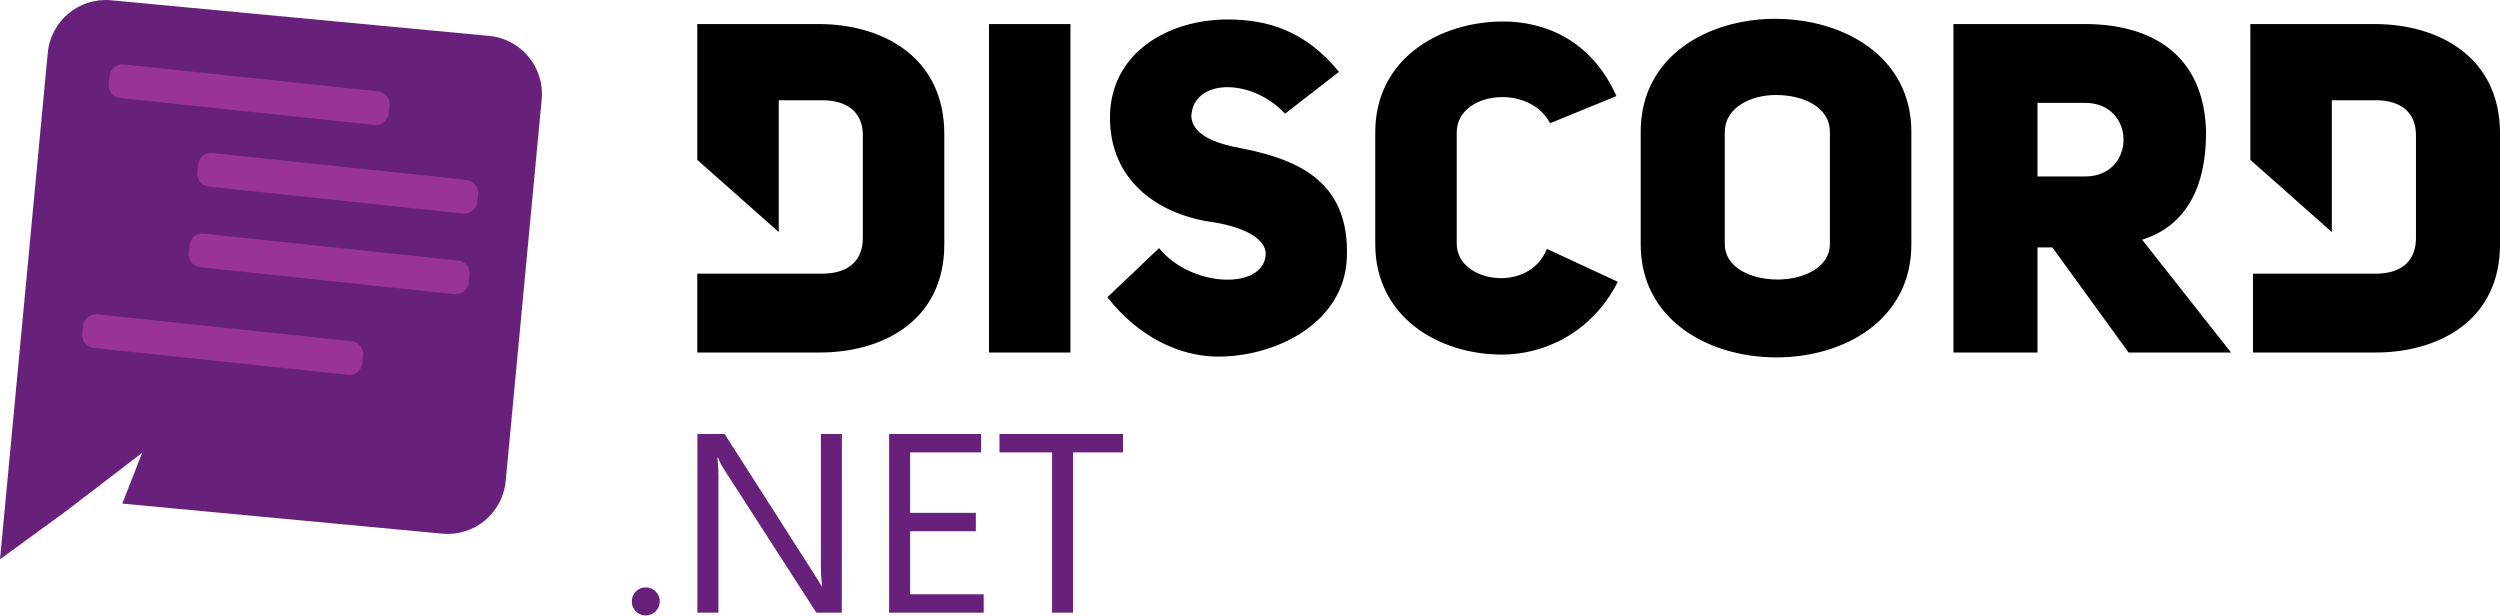
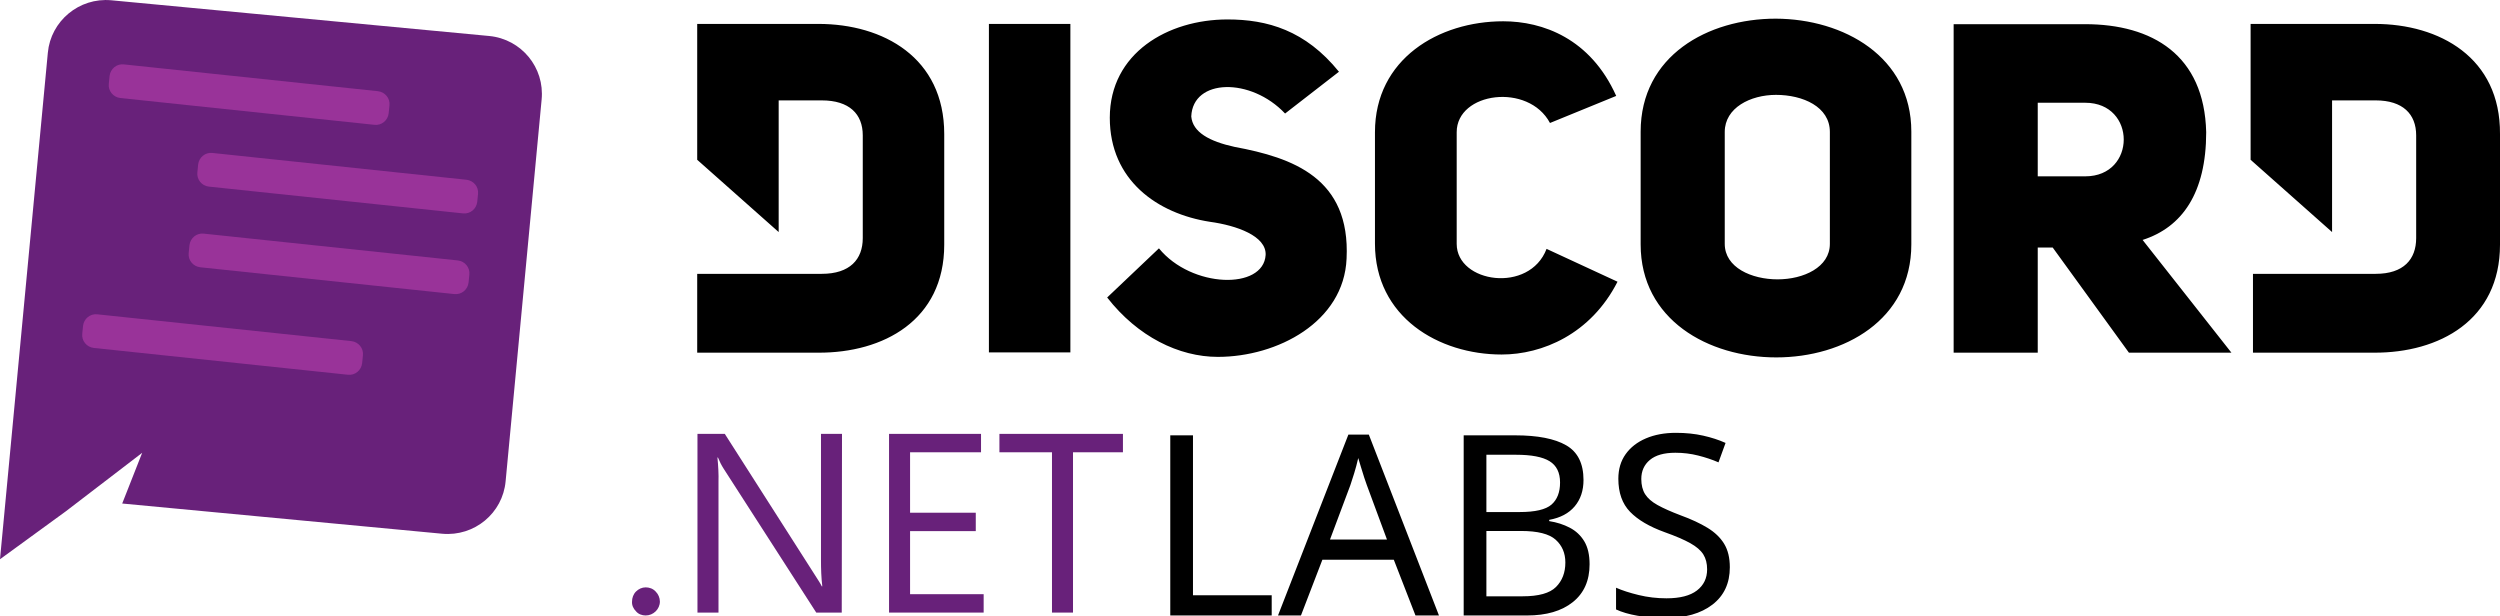
- <svg xmlns="http://www.w3.org/2000/svg" viewBox="0 0 951.34 234.2">
-   <defs>
-     <style>.cls-1{fill:#68217a;}.cls-2{fill:#939;}</style>
-   </defs>
-   <g id="Layer_2" data-name="Layer 2">
-     <g id="Layer_1-2" data-name="Layer 1">
-       <path class="cls-1" d="M245.7,234.2a4.94,4.94,0,0,1-3.73-1.57,5.07,5.07,0,0,1-1.54-3.74,5.24,5.24,0,0,1,1.54-3.8,5,5,0,0,1,3.73-1.57,5.15,5.15,0,0,1,3.81,1.57,5.31,5.31,0,0,1,1.57,3.8,5.36,5.36,0,0,1-5.38,5.31Z" />
-       <path class="cls-1" d="M320.34,233.15h-9.68l-35.21-54.67a23.88,23.88,0,0,1-2.21-4.33H273a72,72,0,0,1,.38,9.44v49.56h-8v-68h10.37l34.15,53.45c1.44,2.23,2.35,3.73,2.76,4.55h.19a71.49,71.49,0,0,1-.47-10v-48h8Z" />
-       <path class="cls-1" d="M374.34,233.15h-36v-68h35v7h-27v23h25v7h-25v24h28Z" />
-       <path class="cls-1" d="M427.34,172.15h-19v61h-8v-61h-20v-7h47Z" />
-       <path d="M311.44,9.15h-46.1V60.83l31,27.48V38.15h16.39c10.45,0,15.61,5.18,15.61,13.31v39.1c0,8.12-4.88,13.59-15.61,13.59H265.34v30h46.1c24.71.14,47.9-12.31,47.9-41.11V51C359.34,21.87,336.15,9.15,311.44,9.15Zm242.9,83.62V50.34c0-15.3,27.28-18.88,35.54-3.45L615.1,36.56c-9.78-21.91-28-28.38-43-28.38-24.52,0-48.77,14.32-48.77,42.16V92.77c0,28,24.25,42.16,48.22,42.16,15.43,0,33.89-7.71,44.09-27.69l-27-12.54c-6.61,17.08-34.3,13-34.3-1.93ZM469.79,55.94c-9.62-2.1-16-5.58-16.46-11.58.56-14.5,22.73-14.92,35.7-1.11l20.5-15.9C496.7,11.59,482.2,7.41,467.14,7.41c-22.73,0-44.76,12.83-44.76,37.37,0,23.85,18.12,36.53,38.06,39.6,10.18,1.4,21.48,5.44,21.2,12.55-.84,13.39-28.17,12.69-40.58-2.51L421.4,113.11C433,128,448.73,135.7,463.51,135.7c22.73,0,48-13.25,49-37.37,1.39-30.68-20.64-38.35-42.67-42.39Zm-93.45,78.21h31V9.15h-31Zm527.23-125H856.34V60.83l31,27.48V38.15H904c10.28,0,15.36,5.18,15.36,13.31v39.1c0,8.12-4.8,13.59-15.36,13.59H857.34v30h46.1c24.71.14,47.9-12.31,47.9-41.11V51C951.48,21.87,928.29,9.15,903.57,9.15Zm-227.87-2c-25.75,0-51.36,14.13-51.36,43V93c0,28.68,25.75,43,51.64,43s51.36-14.28,51.36-43V50.14C727.34,21.45,701.45,7.18,675.7,7.18Zm20.64,85.7c0,8.92-10,13.52-19.93,13.52s-20.07-4.46-20.07-13.52V50.23c0-9.2,9.75-14.08,19.51-14.08,10.17,0,20.49,4.46,20.49,14.08V92.88ZM839.49,50.26c-.7-29.37-20.55-41.11-46.14-41.11h-50v125h32v-40H781l29,40h39L815.16,91.22C830.27,86.47,839.49,73.47,839.49,50.26Zm-46,16.89H775.34v-28h18.12c19.49,0,19.49,28,0,28Z" />
-       <path class="cls-1" d="M42.28.1,186.2,13.67a22.18,22.18,0,0,1,19.93,24.21l-13.7,145.2a22.16,22.16,0,0,1-24.1,20L46.53,191.64l7.57-19.33-15,11.49L25,194.6,0,212.83,18.17,20.15A22.17,22.17,0,0,1,42.28.1Z" />
-       <rect class="cls-2" x="88.38" y="-17.52" width="12.85" height="107.11" rx="4.91" transform="translate(49 126.52) rotate(-83.96)" />
-       <rect class="cls-2" x="122.07" y="16.17" width="12.85" height="107.11" rx="4.91" transform="translate(45.64 190.18) rotate(-83.96)" />
-       <rect class="cls-2" x="78.32" y="77.57" width="12.85" height="107.11" rx="4.91" transform="translate(-54.57 201.6) rotate(-83.96)" />
-       <rect class="cls-2" x="118.83" y="46.87" width="12.85" height="107.11" rx="4.91" transform="translate(12.2 214.42) rotate(-83.96)" />
+ <svg xmlns="http://www.w3.org/2000/svg" version="1.1" id="Layer_1" x="0px" y="0px" viewBox="0 0 951.3 234.2" style="enable-background:new 0 0 951.3 234.2;" xml:space="preserve">
+   <style type="text/css">
+ 	.st0{fill:#68217A;}
+ 	.st1{fill:#993399;}
+ 	.st2{font-family:'Swiss721BT-Black';}
+ 	.st3{font-size:96px;}
+ </style>
+   <g id="Layer_2_1_">
+     <g id="Layer_1-2">
+       <path class="st0" d="M245.7,234.2c-1.4,0-2.8-0.5-3.7-1.6c-1-1-1.6-2.3-1.5-3.7c0-1.4,0.5-2.8,1.5-3.8c1-1,2.3-1.6,3.7-1.6    c1.4,0,2.8,0.5,3.8,1.6c1,1,1.6,2.4,1.6,3.8C251.1,231.8,248.6,234.2,245.7,234.2L245.7,234.2z" />
+       <path class="st0" d="M320.3,233.1h-9.7l-35.2-54.7c-0.9-1.4-1.6-2.8-2.2-4.3H273c0.3,3.1,0.5,6.3,0.4,9.4v49.6h-8v-68h10.4    l34.1,53.4c1.4,2.2,2.4,3.7,2.8,4.6h0.2c-0.4-3.3-0.5-6.7-0.5-10v-48h8L320.3,233.1z" />
+       <path class="st0" d="M374.3,233.1h-36v-68h35v7h-27v23h25v7h-25v24h28V233.1z" />
+       <path class="st0" d="M427.3,172.1h-19v61h-8v-61h-20v-7h47V172.1z" />
+       <path d="M311.4,9.1h-46.1v51.7l31,27.5V38.2h16.4c10.5,0,15.6,5.2,15.6,13.3v39.1c0,8.1-4.9,13.6-15.6,13.6h-47.4v30h46.1    c24.7,0.1,47.9-12.3,47.9-41.1V51C359.3,21.9,336.1,9.1,311.4,9.1z M554.3,92.8V50.3c0-15.3,27.3-18.9,35.5-3.5l25.2-10.3    c-9.8-21.9-28-28.4-43-28.4c-24.5,0-48.8,14.3-48.8,42.2v42.4c0,28,24.3,42.2,48.2,42.2c15.4,0,33.9-7.7,44.1-27.7l-27-12.5    C582,111.8,554.3,107.7,554.3,92.8L554.3,92.8z M469.8,55.9c-9.6-2.1-16-5.6-16.5-11.6c0.6-14.5,22.7-14.9,35.7-1.1l20.5-15.9    c-12.8-15.8-27.3-19.9-42.4-19.9c-22.7,0-44.8,12.8-44.8,37.4c0,23.8,18.1,36.5,38.1,39.6c10.2,1.4,21.5,5.4,21.2,12.6    c-0.8,13.4-28.2,12.7-40.6-2.5l-19.7,18.7c11.6,14.9,27.3,22.6,42.1,22.6c22.7,0,48-13.3,49-37.4C513.9,67.7,491.9,60,469.8,55.9    L469.8,55.9z M376.3,134.1h31V9.1h-31V134.1z M903.6,9.1h-47.2v51.7l31,27.5V38.2H904c10.3,0,15.4,5.2,15.4,13.3v39.1    c0,8.1-4.8,13.6-15.4,13.6h-46.7v30h46.1c24.7,0.1,47.9-12.3,47.9-41.1V51C951.5,21.9,928.3,9.1,903.6,9.1z M675.7,7.1    c-25.8,0-51.4,14.1-51.4,43V93c0,28.7,25.8,43,51.6,43s51.4-14.3,51.4-43V50.1C727.3,21.5,701.5,7.2,675.7,7.1L675.7,7.1z     M696.3,92.8c0,8.9-10,13.5-19.9,13.5s-20.1-4.5-20.1-13.5V50.2c0-9.2,9.8-14.1,19.5-14.1c10.2,0,20.5,4.5,20.5,14.1V92.8    L696.3,92.8z M839.5,50.3c-0.7-29.4-20.5-41.1-46.1-41.1h-50v125h32v-40h5.7l29,40h39l-33.8-42.9    C830.3,86.5,839.5,73.5,839.5,50.3z M793.5,67.1h-18.1v-28h18.1C813,39.1,813,67.1,793.5,67.1L793.5,67.1z" />
+       <path class="st0" d="M42.3,0.1l143.9,13.6c12.2,1.2,21.1,12,19.9,24.2l-13.7,145.2c-1.1,12.2-11.9,21.1-24.1,20L46.5,191.6    l7.6-19.3l-15,11.5L25,194.6L0,212.8L18.2,20.1C19.3,8,30.1-1,42.3,0.1C42.3,0.1,42.3,0.1,42.3,0.1z" />
+       <path class="st1" d="M41.4,31.9l0.3-3c0.3-2.7,2.7-4.7,5.4-4.4l96.7,10.2c2.7,0.3,4.7,2.7,4.4,5.4l-0.3,3    c-0.3,2.7-2.7,4.7-5.4,4.4L45.8,37.3C43.1,37,41.1,34.6,41.4,31.9z" />
+       <path class="st1" d="M75.1,65.6l0.3-3c0.3-2.7,2.7-4.7,5.4-4.4l96.7,10.2c2.7,0.3,4.7,2.7,4.4,5.4l-0.3,3    c-0.3,2.7-2.7,4.7-5.4,4.4L79.4,71C76.8,70.7,74.8,68.3,75.1,65.6z" />
+       <path class="st1" d="M31.3,127l0.3-3c0.3-2.7,2.7-4.7,5.4-4.4l96.7,10.2c2.7,0.3,4.7,2.7,4.4,5.4l-0.3,3c-0.3,2.7-2.7,4.7-5.4,4.4    l-96.7-10.2C33,132.1,31,129.7,31.3,127z" />
+       <path class="st1" d="M71.8,96.3l0.3-3c0.3-2.7,2.7-4.7,5.4-4.4l96.7,10.2c2.7,0.3,4.7,2.7,4.4,5.4l-0.3,3    c-0.3,2.7-2.7,4.7-5.4,4.4l-96.7-10.2C73.5,101.4,71.5,99,71.8,96.3z" />
    </g>
  </g>
+   <text transform="matrix(1 0 0 1 436 234.2016)" class="st2 st3">LABS</text>
</svg>
